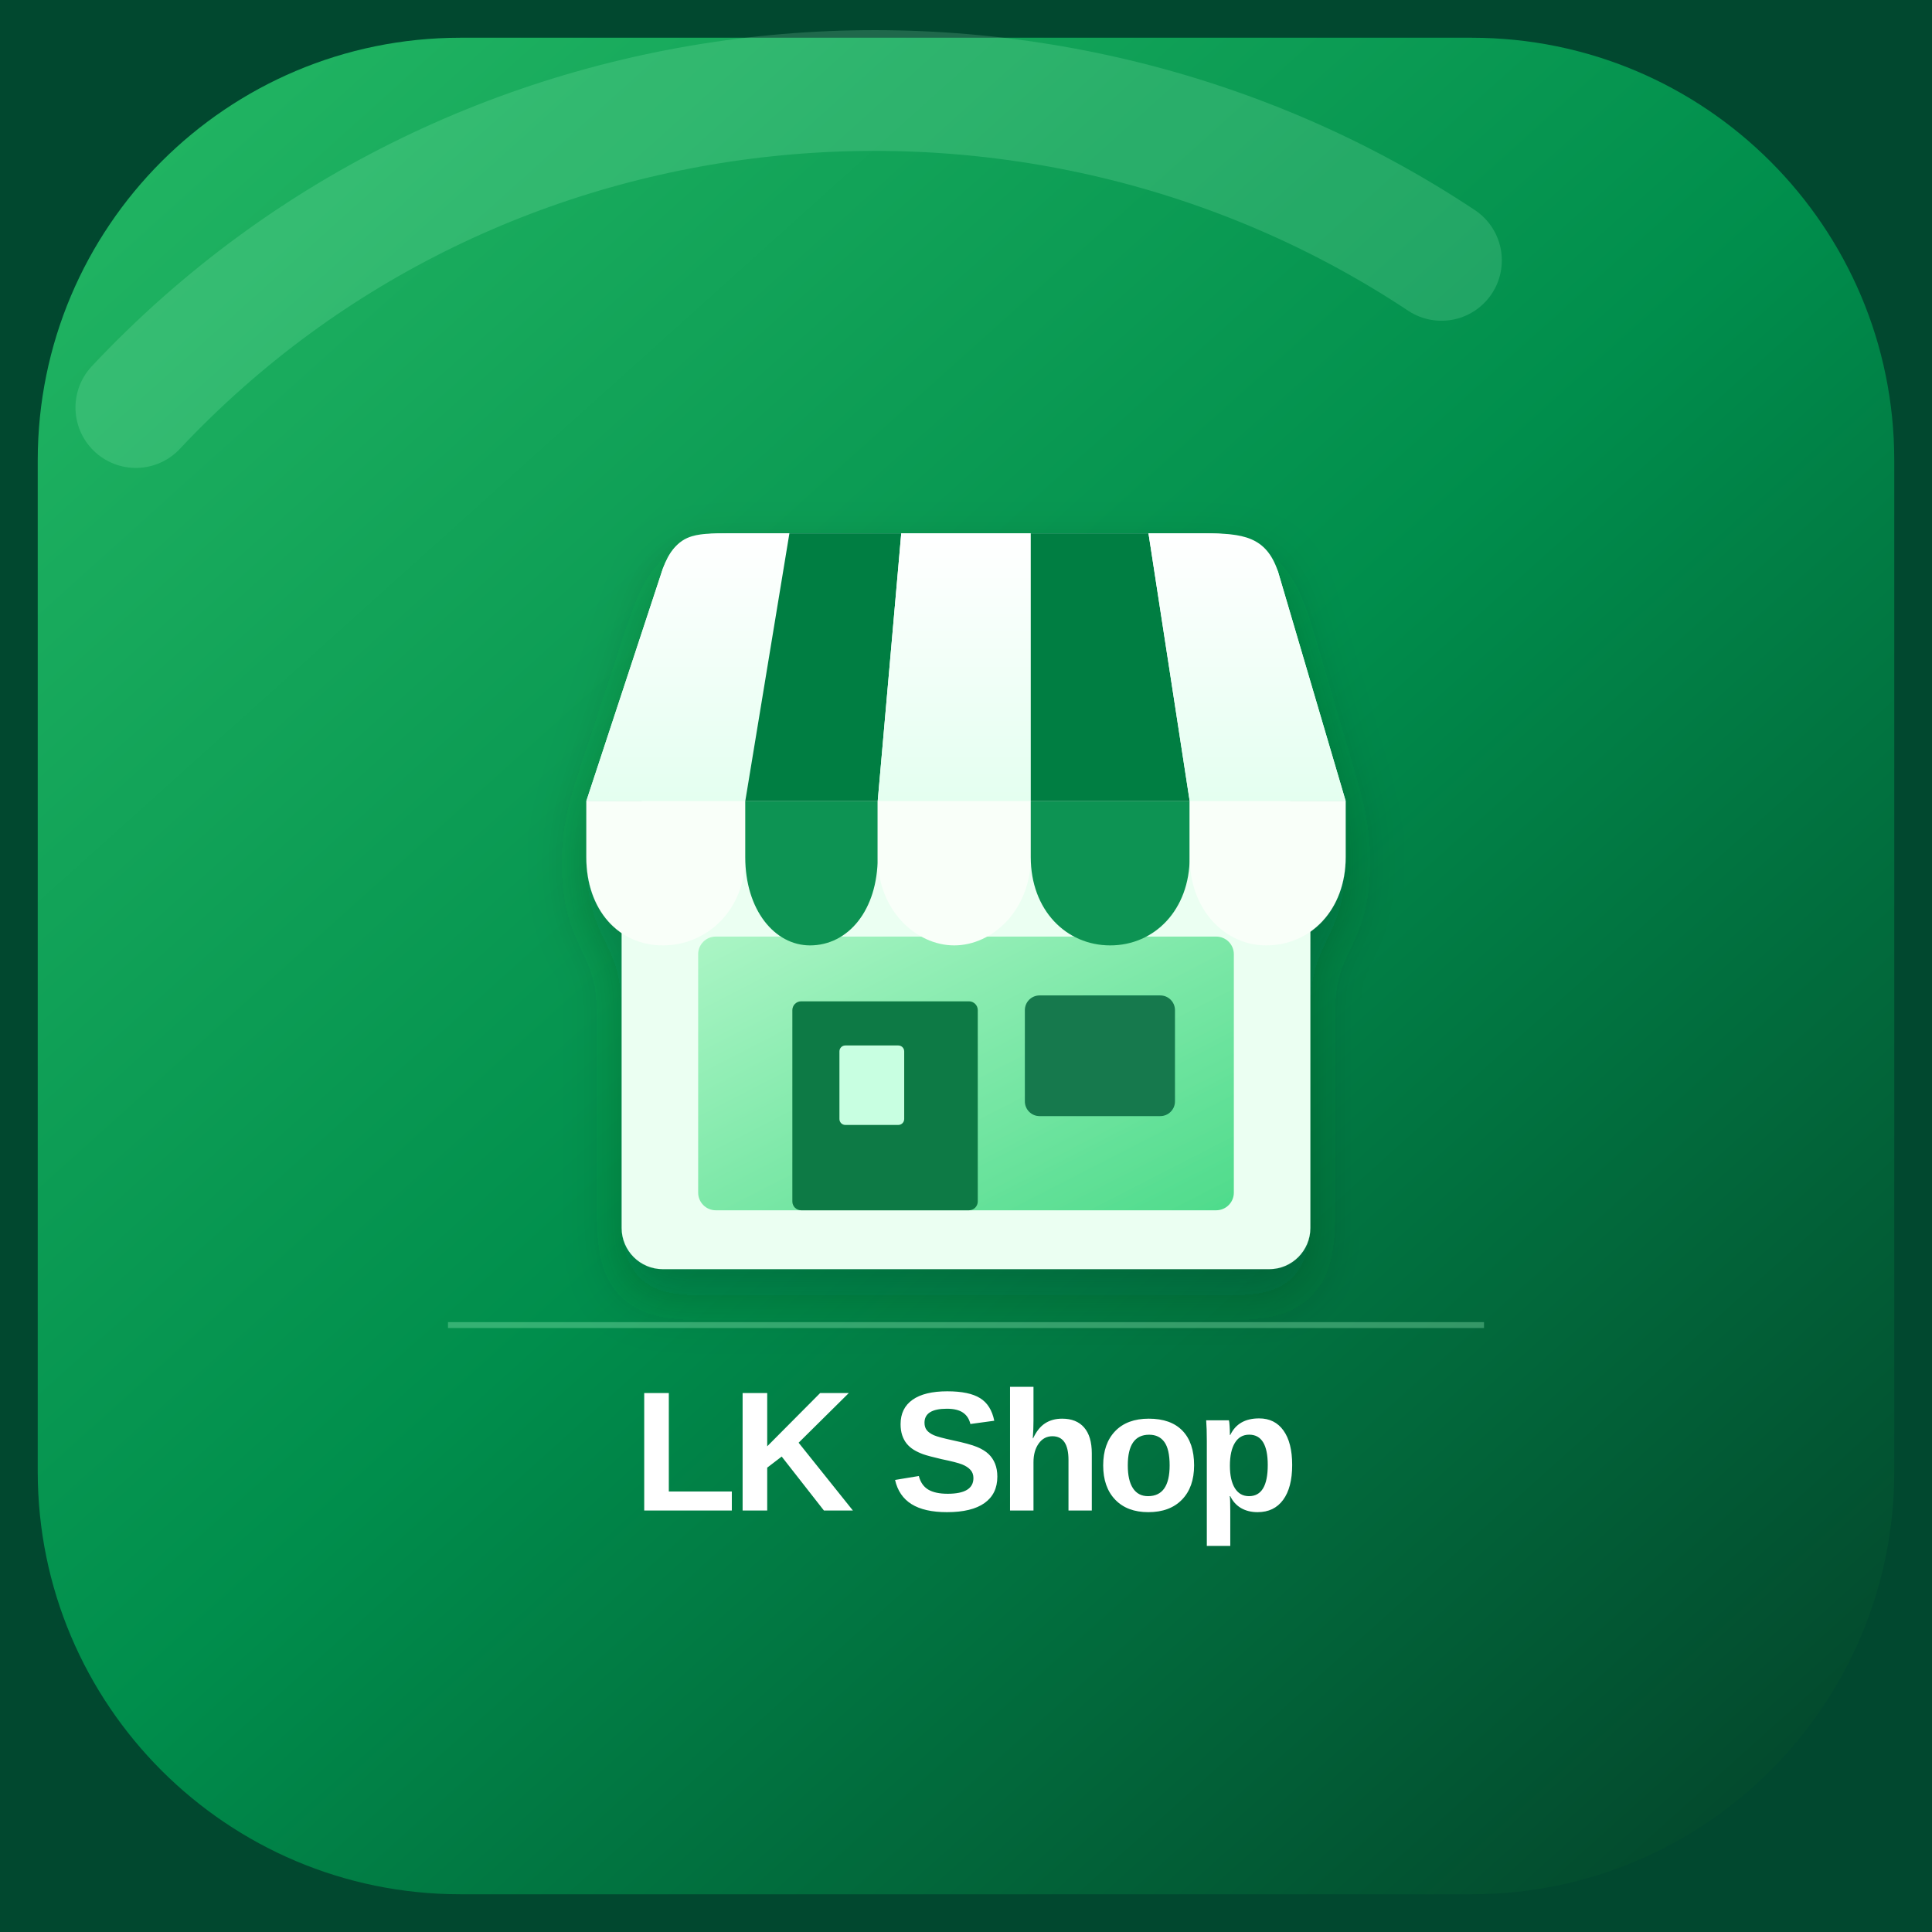
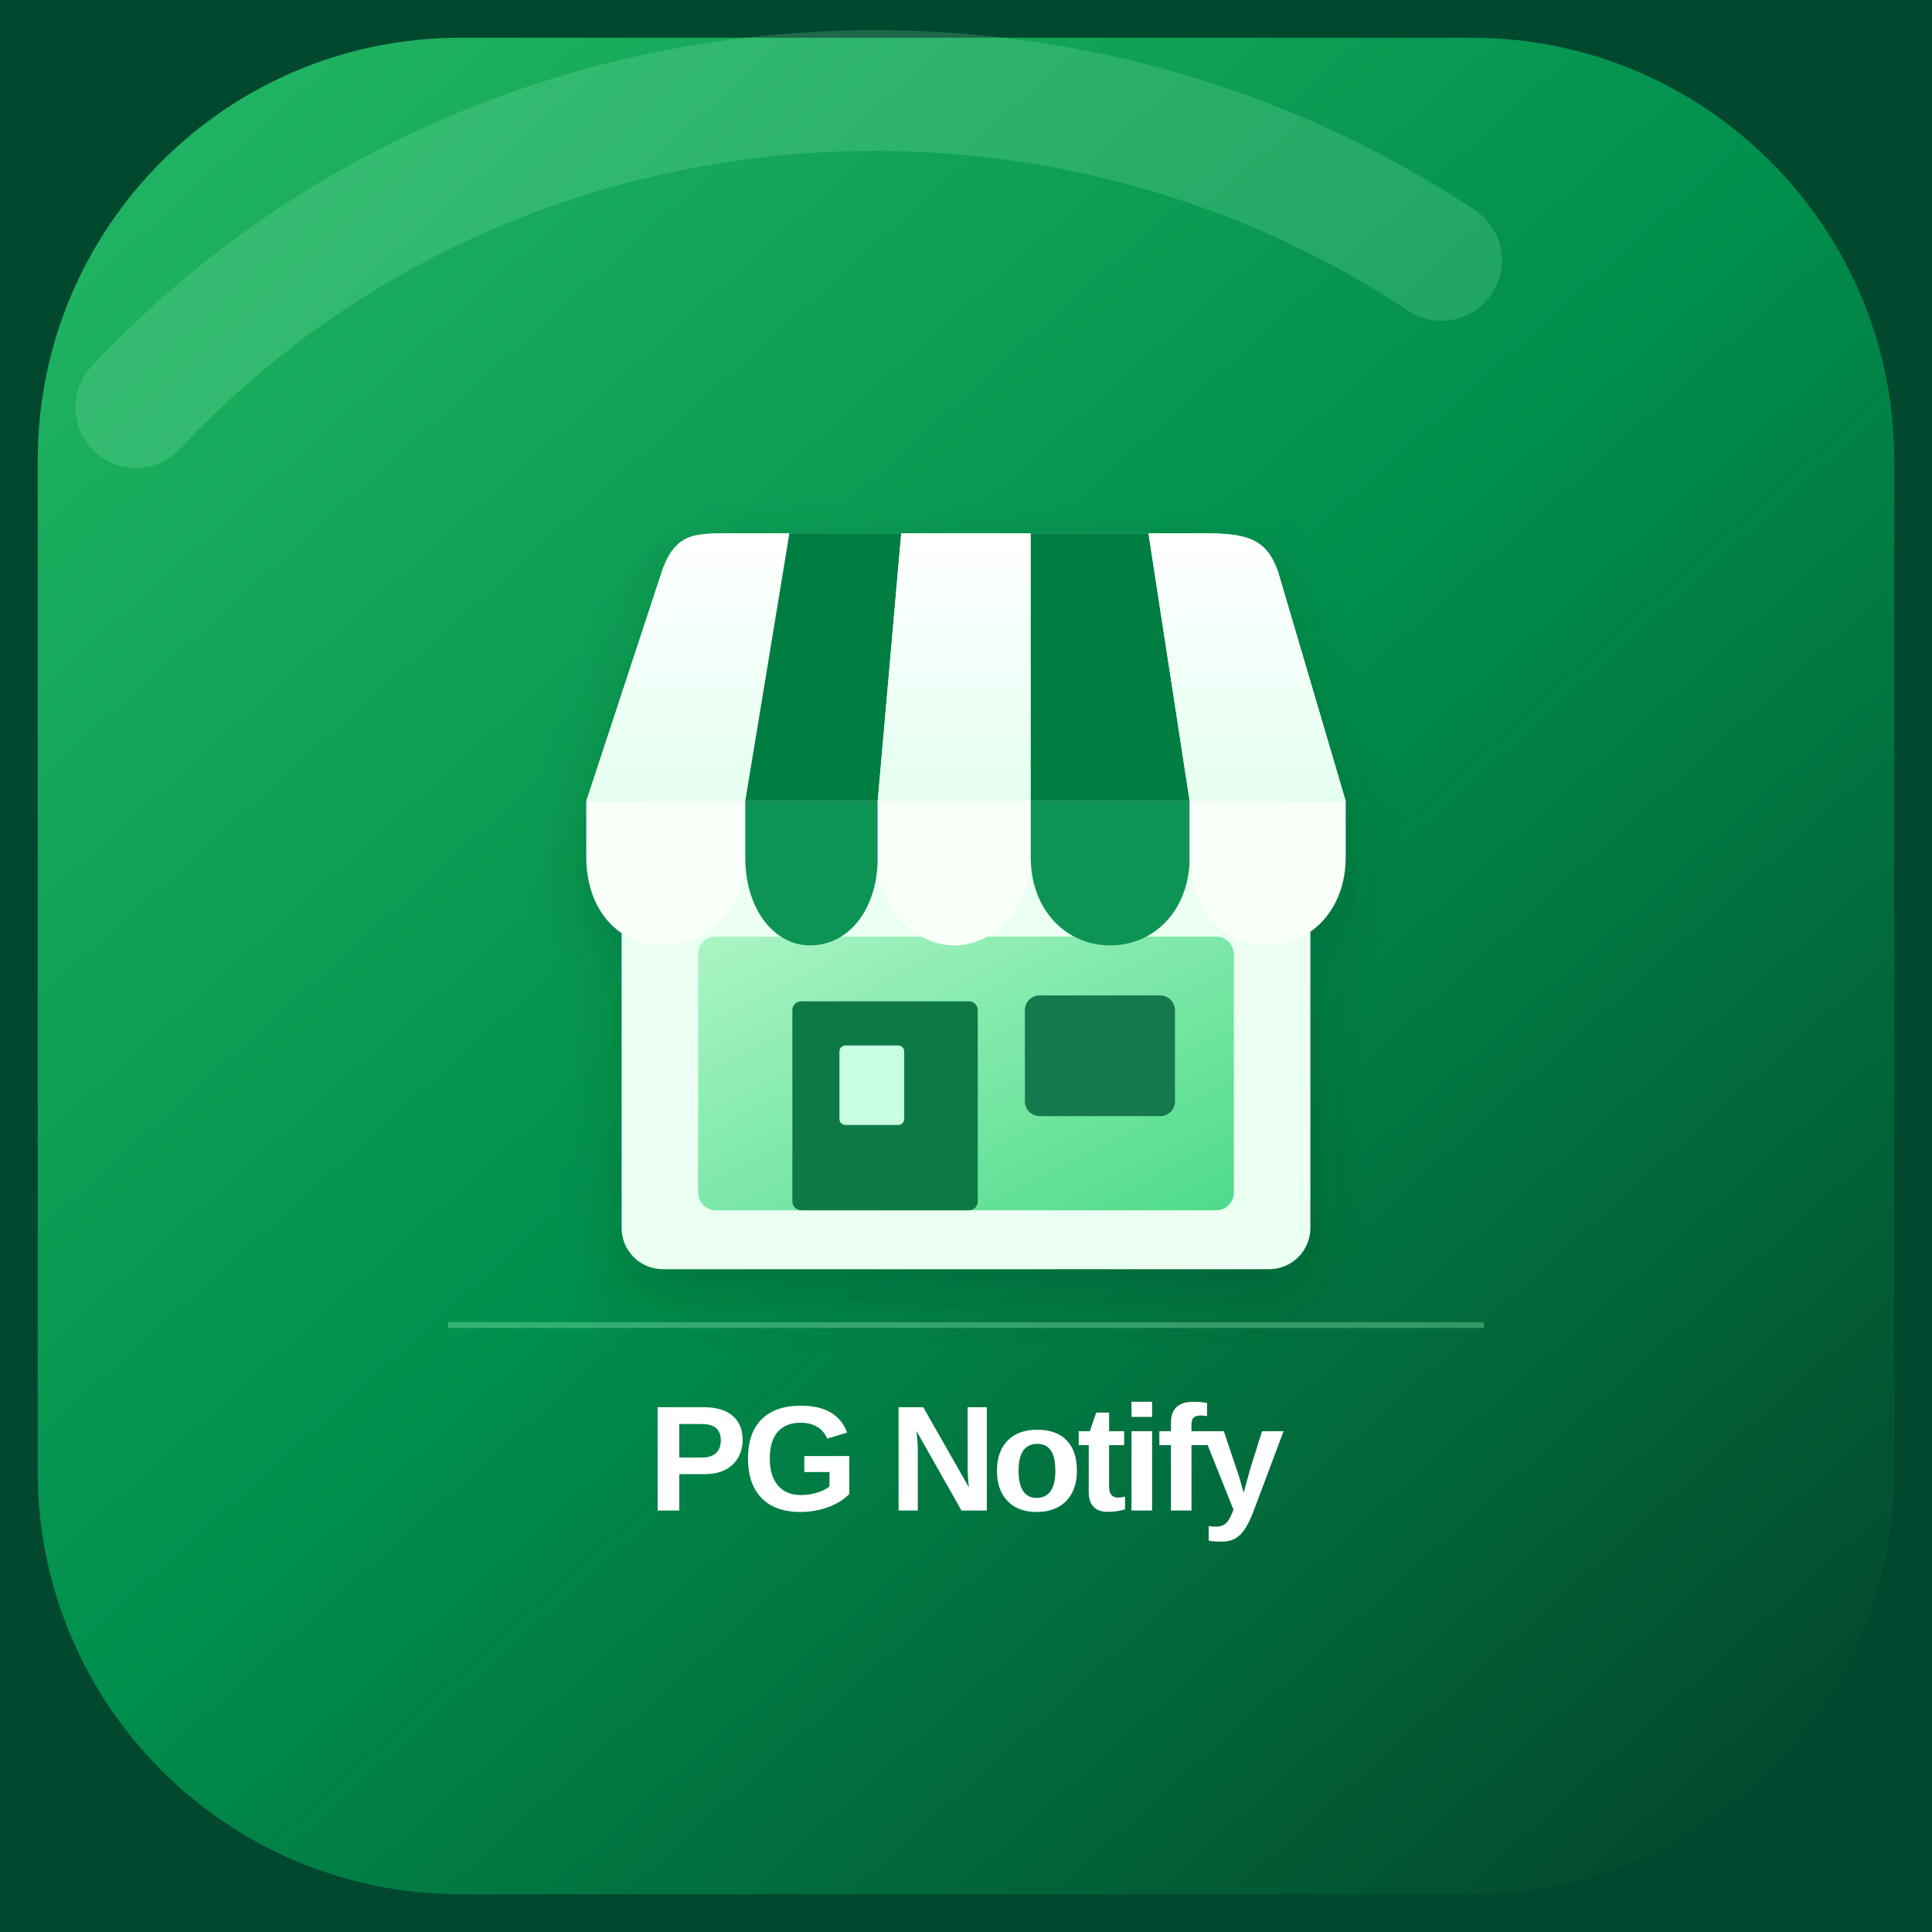
<svg xmlns="http://www.w3.org/2000/svg" viewBox="0 0 512 512" width="512" height="512">
  <defs>
    <linearGradient id="canvas" x1="0" y1="0" x2="0.9" y2="1">
      <stop offset="0" stop-color="#25b965" />
      <stop offset=".52" stop-color="#008e4c" />
      <stop offset="1" stop-color="#03472c" />
    </linearGradient>
    <linearGradient id="roof" x1="0" y1="0" x2="0" y2="1">
      <stop stop-color="#ffffff" />
      <stop offset="1" stop-color="#e4fff0" />
    </linearGradient>
    <linearGradient id="front" x1="0" y1="0" x2="1" y2="1">
      <stop stop-color="#abf5c5" />
      <stop offset="1" stop-color="#4edb8b" />
    </linearGradient>
    <filter id="sh" x="-30%" y="-30%" width="160%" height="160%">
      <feDropShadow dx="0" dy="9" stdDeviation="9" flood-color="#073b27" flood-opacity=".25" />
    </filter>
  </defs>
  <rect width="512" height="512" fill="#01482f" />
  <rect width="512" height="512" rx="118" fill="#01482f" />
  <rect x="10" y="10" width="492" height="492" rx="112" fill="url(#canvas)" />
  <path d="M36 108c91-97 239-110 346-39" stroke="#a9fbc9" stroke-opacity=".18" stroke-width="32" fill="none" stroke-linecap="round" />
  <g transform="translate(256 256) scale(0.78) translate(-256 -256)">
    <g filter="url(#sh)">
      <rect x="139" y="198" width="234" height="161" rx="14" fill="#ebfff2" />
      <rect x="165" y="246" width="182" height="93" rx="6" fill="url(#front)" />
      <rect x="197" y="268" width="63" height="71" rx="3" fill="#107a44" />
      <rect x="213" y="283" width="22" height="27" rx="2" fill="#c8ffe1" />
      <rect x="276" y="266" width="51" height="41" rx="5" fill="#12794d" />
      <path d="M127 200 153 121c5-12 10-12 23-12h161c13 0 21 1 25 13l23 78z" fill="#ffffff" />
      <path d="M153 121c4-11 10-12 23-12h20l-15 91h-54z" fill="url(#roof)" />
      <path d="M196 109h38l-8 91h-45z" fill="#007e43" />
      <path d="M234 109h44v91h-52z" fill="url(#roof)" />
      <path d="M278 109h40l14 91h-54z" fill="#007e43" />
      <path d="M318 109h19c13 0 20 2 25 13l23 78h-53z" fill="url(#roof)" />
      <path d="M127 200h54v19c0 18-13 30-28 30-15 0-26-12-26-30z" fill="#f9fff9" />
      <path d="M181 200h45v19c0 18-10 30-23 30-12 0-22-12-22-30z" fill="#109353" />
      <path d="M226 200h52v19c0 18-13 30-26 30s-26-12-26-30z" fill="#f9fff9" />
      <path d="M278 200h54v19c0 18-12 30-27 30-15 0-27-12-27-30z" fill="#109353" />
      <path d="M332 200h53v19c0 18-12 30-27 30-14 0-26-12-26-30z" fill="#f9fff9" />
    </g>
    <path d="M80 378H432" stroke="#a9fbc9" stroke-opacity=".31" stroke-width="2" />
-     <text x="256" y="441" fill="#ffffff" font-size="58" font-family="Arial, sans-serif" font-weight="800" letter-spacing="-2" text-anchor="middle">LK Shop</text>
+     <text x="256" y="441" fill="#ffffff" font-size="51" font-family="Arial, sans-serif" font-weight="800" letter-spacing="-2" text-anchor="middle">PG Notify</text>
  </g>
</svg>
